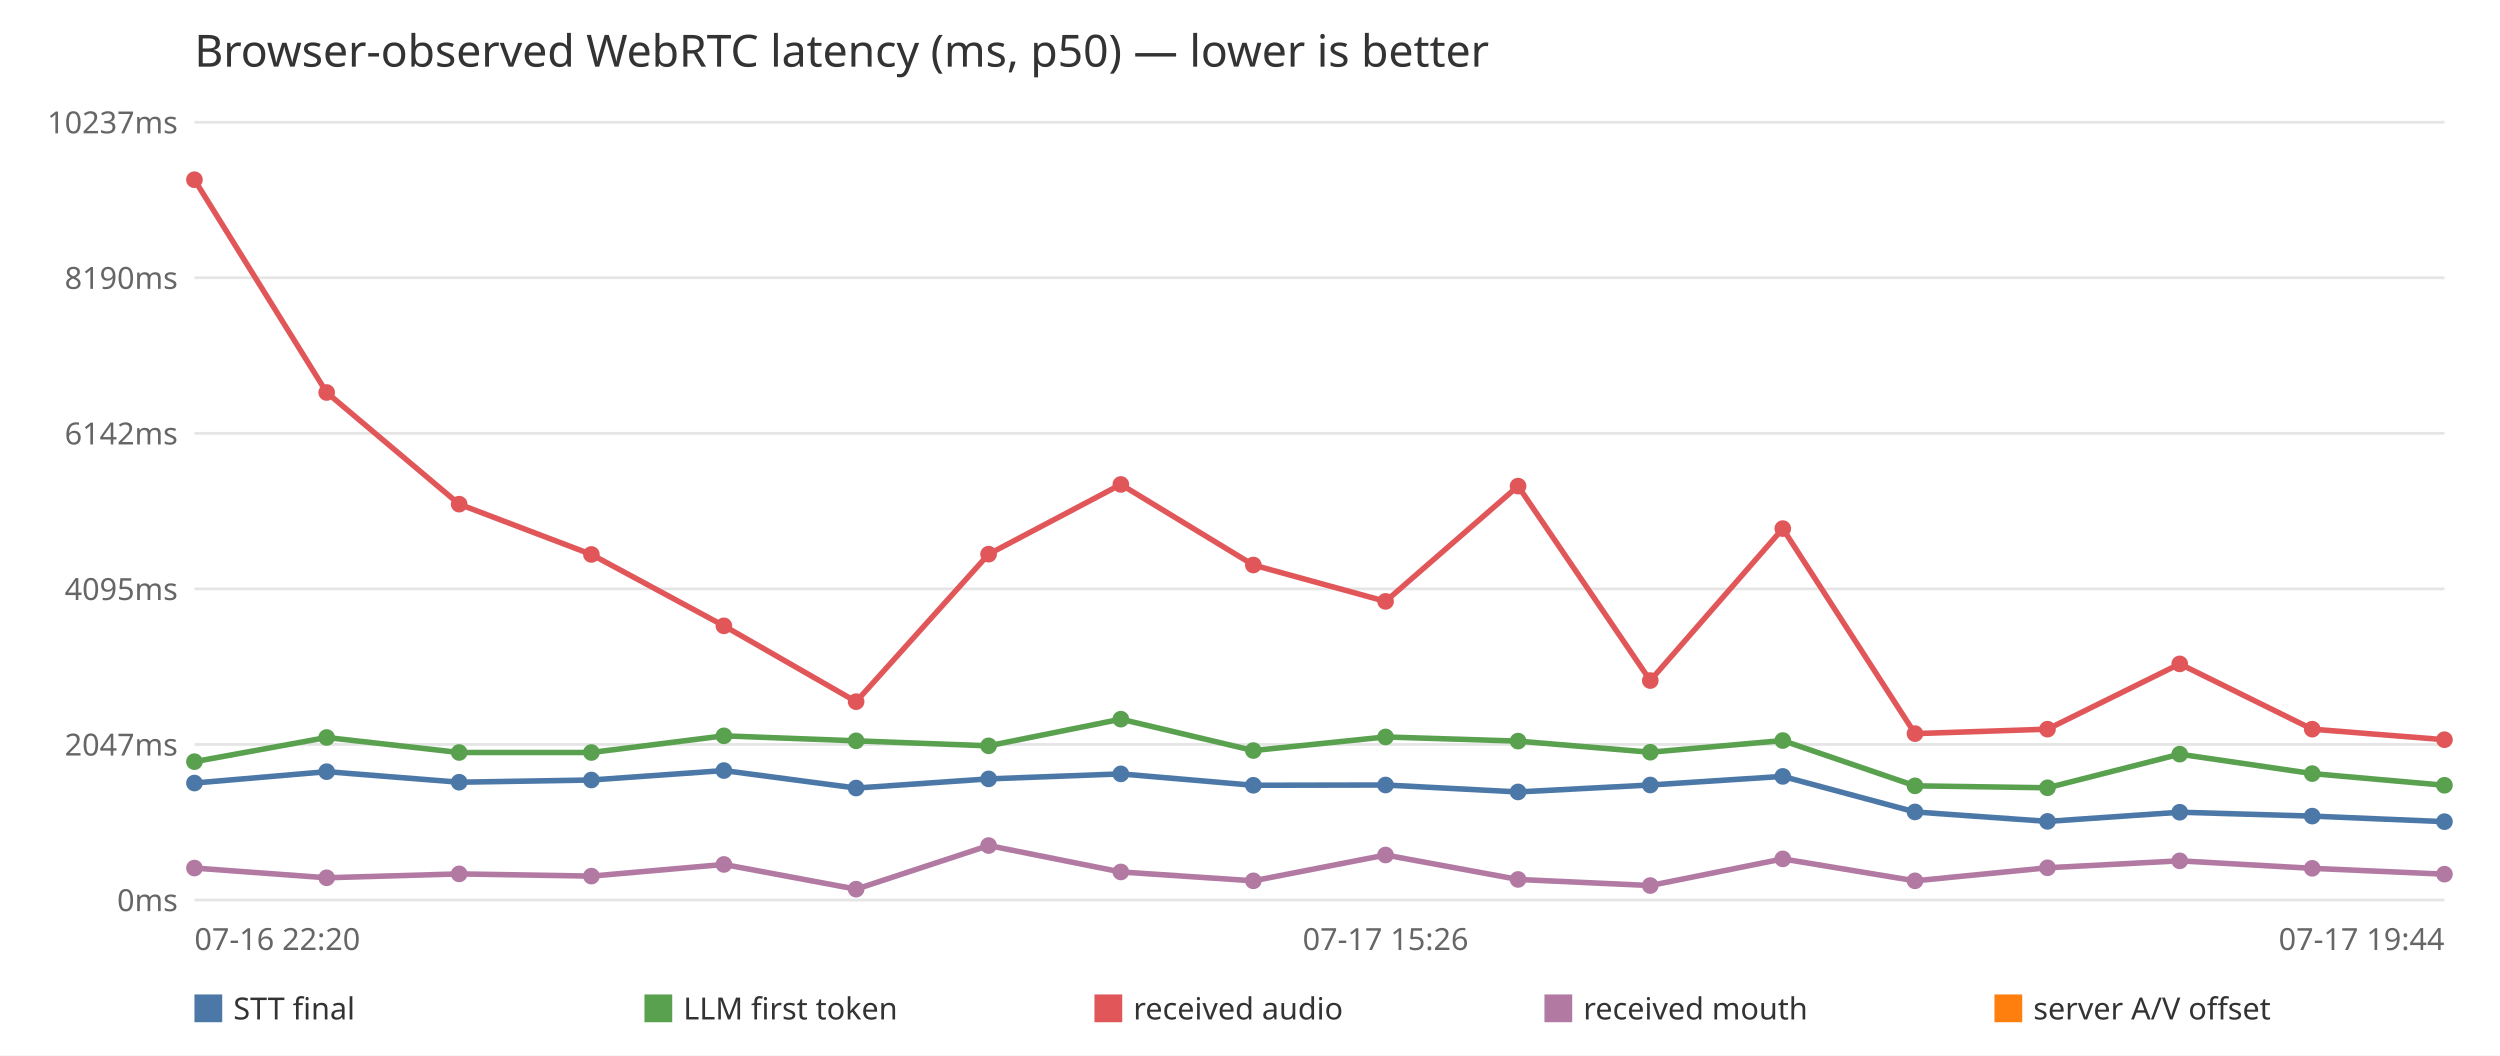
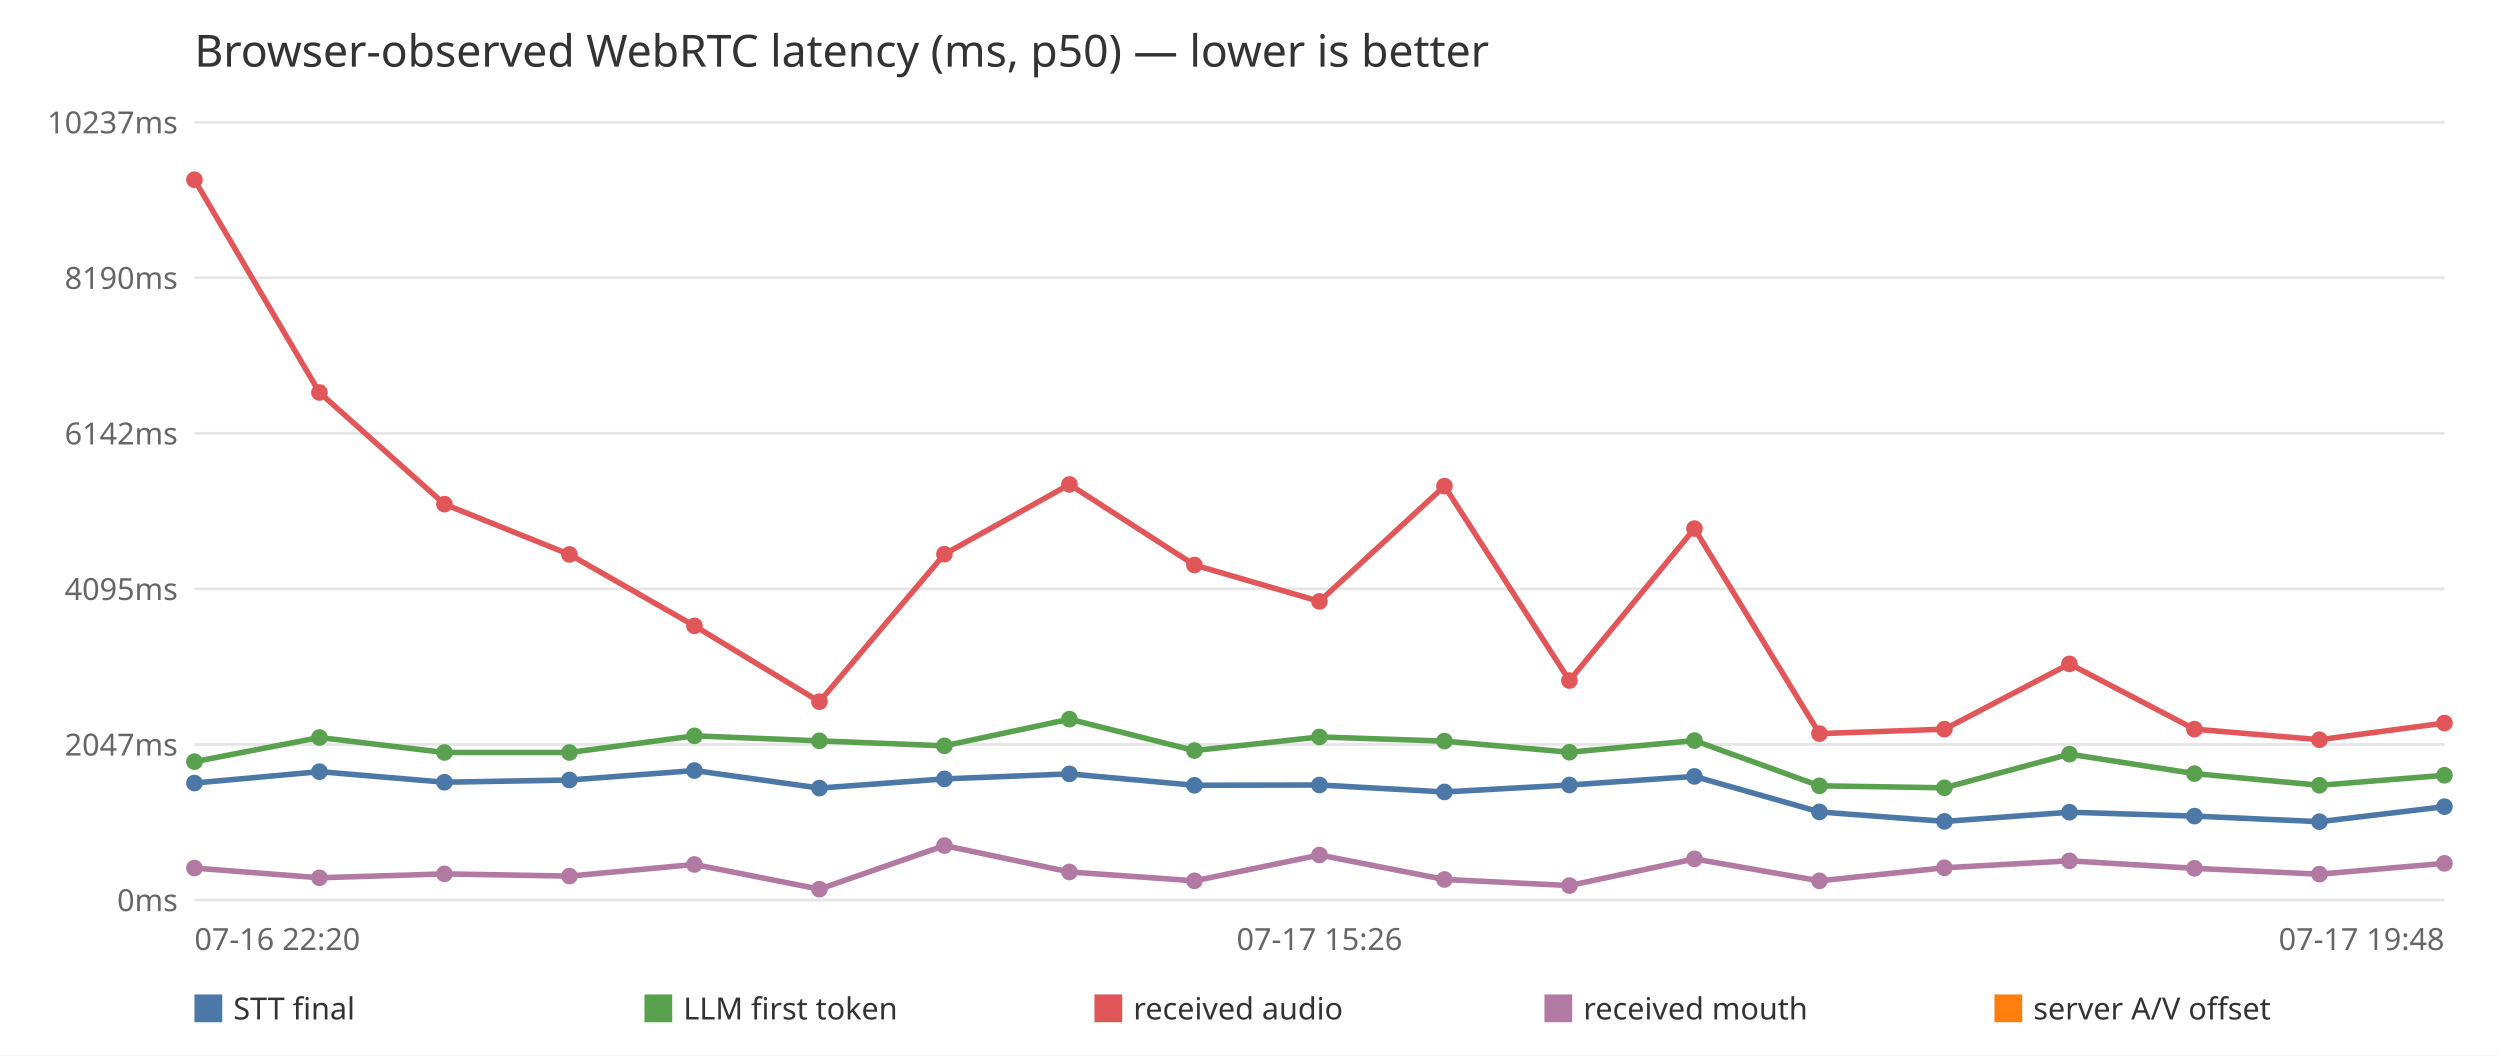
<svg xmlns="http://www.w3.org/2000/svg" width="900" height="380" viewBox="0 0 900 380" font-family="sans-serif">
  <rect width="900" height="380" fill="white" />
  <text x="70" y="24" font-size="16" fill="#333">Browser-observed WebRTC latency (ms, p50) — lower is better</text>
  <line x1="70" y1="324.0" x2="880" y2="324.0" stroke="#e5e5e5" />
  <text x="64" y="328.0" font-size="11" fill="#666" text-anchor="end">0ms</text>
  <line x1="70" y1="268.0" x2="880" y2="268.0" stroke="#e5e5e5" />
  <text x="64" y="272.0" font-size="11" fill="#666" text-anchor="end">2047ms</text>
  <line x1="70" y1="212.0" x2="880" y2="212.0" stroke="#e5e5e5" />
  <text x="64" y="216.0" font-size="11" fill="#666" text-anchor="end">4095ms</text>
  <line x1="70" y1="156.0" x2="880" y2="156.0" stroke="#e5e5e5" />
  <text x="64" y="160.0" font-size="11" fill="#666" text-anchor="end">6142ms</text>
  <line x1="70" y1="100.0" x2="880" y2="100.0" stroke="#e5e5e5" />
  <text x="64" y="104.0" font-size="11" fill="#666" text-anchor="end">8190ms</text>
  <line x1="70" y1="44.0" x2="880" y2="44.0" stroke="#e5e5e5" />
  <text x="64" y="48.0" font-size="11" fill="#666" text-anchor="end">10237ms</text>
  <text x="70.0" y="342" font-size="11" fill="#666" text-anchor="start">07-16 22:20</text>
-   <text x="498.8" y="342" font-size="11" fill="#666" text-anchor="middle">07-17 15:26</text>
-   <text x="880.0" y="342" font-size="11" fill="#666" text-anchor="end">07-17 19:44</text>
-   <polyline points="70.0,281.9 117.6,277.8 165.3,281.6 212.9,280.8 260.6,277.4 308.2,283.7 355.9,280.4 403.5,278.6 451.2,282.7 498.8,282.6 546.5,285.1 594.1,282.6 641.8,279.5 689.4,292.3 737.1,295.7 784.7,292.4 832.4,293.8 880.0,295.8" fill="none" stroke="#4c78a8" stroke-width="2" />
+   <text x="475.0" y="342" font-size="11" fill="#666" text-anchor="middle">07-17 15:26</text>
+   <text x="880.0" y="342" font-size="11" fill="#666" text-anchor="end">07-17 19:48</text>
+   <polyline points="70.0,281.9 115.0,277.8 160.0,281.6 205.0,280.8 250.0,277.4 295.0,283.7 340.0,280.4 385.0,278.6 430.0,282.7 475.0,282.6 520.0,285.1 565.0,282.6 610.0,279.5 655.0,292.3 700.0,295.7 745.0,292.4 790.0,293.8 835.0,295.8 880.0,290.4" fill="none" stroke="#4c78a8" stroke-width="2" />
  <circle cx="70.0" cy="281.9" r="3" fill="#4c78a8" />
-   <circle cx="117.6" cy="277.8" r="3" fill="#4c78a8" />
-   <circle cx="165.3" cy="281.6" r="3" fill="#4c78a8" />
-   <circle cx="212.9" cy="280.8" r="3" fill="#4c78a8" />
-   <circle cx="260.6" cy="277.4" r="3" fill="#4c78a8" />
-   <circle cx="308.2" cy="283.7" r="3" fill="#4c78a8" />
-   <circle cx="355.9" cy="280.4" r="3" fill="#4c78a8" />
-   <circle cx="403.5" cy="278.6" r="3" fill="#4c78a8" />
-   <circle cx="451.2" cy="282.7" r="3" fill="#4c78a8" />
-   <circle cx="498.8" cy="282.6" r="3" fill="#4c78a8" />
-   <circle cx="546.5" cy="285.1" r="3" fill="#4c78a8" />
-   <circle cx="594.1" cy="282.6" r="3" fill="#4c78a8" />
-   <circle cx="641.8" cy="279.5" r="3" fill="#4c78a8" />
-   <circle cx="689.4" cy="292.3" r="3" fill="#4c78a8" />
-   <circle cx="737.1" cy="295.7" r="3" fill="#4c78a8" />
-   <circle cx="784.7" cy="292.4" r="3" fill="#4c78a8" />
-   <circle cx="832.4" cy="293.8" r="3" fill="#4c78a8" />
-   <circle cx="880.0" cy="295.8" r="3" fill="#4c78a8" />
+   <circle cx="115.0" cy="277.8" r="3" fill="#4c78a8" />
+   <circle cx="160.0" cy="281.6" r="3" fill="#4c78a8" />
+   <circle cx="205.0" cy="280.8" r="3" fill="#4c78a8" />
+   <circle cx="250.0" cy="277.4" r="3" fill="#4c78a8" />
+   <circle cx="295.0" cy="283.7" r="3" fill="#4c78a8" />
+   <circle cx="340.0" cy="280.4" r="3" fill="#4c78a8" />
+   <circle cx="385.0" cy="278.6" r="3" fill="#4c78a8" />
+   <circle cx="430.0" cy="282.7" r="3" fill="#4c78a8" />
+   <circle cx="475.0" cy="282.6" r="3" fill="#4c78a8" />
+   <circle cx="520.0" cy="285.1" r="3" fill="#4c78a8" />
+   <circle cx="565.0" cy="282.6" r="3" fill="#4c78a8" />
+   <circle cx="610.0" cy="279.5" r="3" fill="#4c78a8" />
+   <circle cx="655.0" cy="292.3" r="3" fill="#4c78a8" />
+   <circle cx="700.0" cy="295.7" r="3" fill="#4c78a8" />
+   <circle cx="745.0" cy="292.4" r="3" fill="#4c78a8" />
+   <circle cx="790.0" cy="293.8" r="3" fill="#4c78a8" />
+   <circle cx="835.0" cy="295.8" r="3" fill="#4c78a8" />
+   <circle cx="880.0" cy="290.4" r="3" fill="#4c78a8" />
  <rect x="70.0" y="358" width="10" height="10" fill="#4c78a8" />
  <text x="84.0" y="367" font-size="11" fill="#333">STT final</text>
-   <polyline points="70.0,274.2 117.6,265.5 165.3,270.9 212.9,270.9 260.6,264.9 308.2,266.7 355.9,268.5 403.5,258.9 451.2,270.2 498.8,265.3 546.5,266.8 594.1,270.8 641.8,266.6 689.4,282.9 737.1,283.6 784.7,271.5 832.4,278.5 880.0,282.7" fill="none" stroke="#59a14f" stroke-width="2" />
+   <polyline points="70.0,274.2 115.0,265.5 160.0,270.9 205.0,270.9 250.0,264.9 295.0,266.7 340.0,268.5 385.0,258.9 430.0,270.2 475.0,265.3 520.0,266.8 565.0,270.8 610.0,266.6 655.0,282.9 700.0,283.6 745.0,271.5 790.0,278.5 835.0,282.7 880.0,279.1" fill="none" stroke="#59a14f" stroke-width="2" />
  <circle cx="70.0" cy="274.2" r="3" fill="#59a14f" />
-   <circle cx="117.6" cy="265.5" r="3" fill="#59a14f" />
-   <circle cx="165.3" cy="270.9" r="3" fill="#59a14f" />
-   <circle cx="212.9" cy="270.9" r="3" fill="#59a14f" />
-   <circle cx="260.6" cy="264.9" r="3" fill="#59a14f" />
-   <circle cx="308.2" cy="266.7" r="3" fill="#59a14f" />
-   <circle cx="355.9" cy="268.5" r="3" fill="#59a14f" />
-   <circle cx="403.5" cy="258.9" r="3" fill="#59a14f" />
-   <circle cx="451.2" cy="270.2" r="3" fill="#59a14f" />
-   <circle cx="498.8" cy="265.3" r="3" fill="#59a14f" />
-   <circle cx="546.5" cy="266.8" r="3" fill="#59a14f" />
-   <circle cx="594.1" cy="270.8" r="3" fill="#59a14f" />
-   <circle cx="641.8" cy="266.6" r="3" fill="#59a14f" />
-   <circle cx="689.4" cy="282.9" r="3" fill="#59a14f" />
-   <circle cx="737.1" cy="283.6" r="3" fill="#59a14f" />
-   <circle cx="784.7" cy="271.5" r="3" fill="#59a14f" />
-   <circle cx="832.4" cy="278.5" r="3" fill="#59a14f" />
-   <circle cx="880.0" cy="282.7" r="3" fill="#59a14f" />
+   <circle cx="115.0" cy="265.5" r="3" fill="#59a14f" />
+   <circle cx="160.0" cy="270.9" r="3" fill="#59a14f" />
+   <circle cx="205.0" cy="270.9" r="3" fill="#59a14f" />
+   <circle cx="250.0" cy="264.9" r="3" fill="#59a14f" />
+   <circle cx="295.0" cy="266.7" r="3" fill="#59a14f" />
+   <circle cx="340.0" cy="268.5" r="3" fill="#59a14f" />
+   <circle cx="385.0" cy="258.9" r="3" fill="#59a14f" />
+   <circle cx="430.0" cy="270.2" r="3" fill="#59a14f" />
+   <circle cx="475.0" cy="265.3" r="3" fill="#59a14f" />
+   <circle cx="520.0" cy="266.8" r="3" fill="#59a14f" />
+   <circle cx="565.0" cy="270.8" r="3" fill="#59a14f" />
+   <circle cx="610.0" cy="266.6" r="3" fill="#59a14f" />
+   <circle cx="655.0" cy="282.9" r="3" fill="#59a14f" />
+   <circle cx="700.0" cy="283.6" r="3" fill="#59a14f" />
+   <circle cx="745.0" cy="271.5" r="3" fill="#59a14f" />
+   <circle cx="790.0" cy="278.5" r="3" fill="#59a14f" />
+   <circle cx="835.0" cy="282.7" r="3" fill="#59a14f" />
+   <circle cx="880.0" cy="279.1" r="3" fill="#59a14f" />
  <rect x="232.0" y="358" width="10" height="10" fill="#59a14f" />
  <text x="246.0" y="367" font-size="11" fill="#333">LLM first token</text>
-   <polyline points="70.0,64.7 117.6,141.3 165.3,181.5 212.9,199.6 260.6,225.3 308.2,252.6 355.9,199.5 403.5,174.4 451.2,203.4 498.8,216.5 546.5,175.0 594.1,245.0 641.8,190.3 689.4,264.1 737.1,262.5 784.7,239.0 832.4,262.5 880.0,266.3" fill="none" stroke="#e15759" stroke-width="2" />
+   <polyline points="70.0,64.7 115.0,141.3 160.0,181.5 205.0,199.6 250.0,225.3 295.0,252.6 340.0,199.5 385.0,174.4 430.0,203.4 475.0,216.5 520.0,175.0 565.0,245.0 610.0,190.3 655.0,264.1 700.0,262.5 745.0,239.0 790.0,262.5 835.0,266.3 880.0,260.3" fill="none" stroke="#e15759" stroke-width="2" />
  <circle cx="70.0" cy="64.7" r="3" fill="#e15759" />
-   <circle cx="117.6" cy="141.3" r="3" fill="#e15759" />
-   <circle cx="165.3" cy="181.5" r="3" fill="#e15759" />
-   <circle cx="212.9" cy="199.6" r="3" fill="#e15759" />
-   <circle cx="260.6" cy="225.3" r="3" fill="#e15759" />
-   <circle cx="308.2" cy="252.6" r="3" fill="#e15759" />
-   <circle cx="355.9" cy="199.5" r="3" fill="#e15759" />
-   <circle cx="403.5" cy="174.4" r="3" fill="#e15759" />
-   <circle cx="451.2" cy="203.4" r="3" fill="#e15759" />
-   <circle cx="498.8" cy="216.5" r="3" fill="#e15759" />
-   <circle cx="546.5" cy="175.0" r="3" fill="#e15759" />
-   <circle cx="594.1" cy="245.0" r="3" fill="#e15759" />
-   <circle cx="641.8" cy="190.3" r="3" fill="#e15759" />
-   <circle cx="689.4" cy="264.1" r="3" fill="#e15759" />
-   <circle cx="737.1" cy="262.5" r="3" fill="#e15759" />
-   <circle cx="784.7" cy="239.0" r="3" fill="#e15759" />
-   <circle cx="832.4" cy="262.5" r="3" fill="#e15759" />
-   <circle cx="880.0" cy="266.3" r="3" fill="#e15759" />
+   <circle cx="115.0" cy="141.3" r="3" fill="#e15759" />
+   <circle cx="160.0" cy="181.5" r="3" fill="#e15759" />
+   <circle cx="205.0" cy="199.6" r="3" fill="#e15759" />
+   <circle cx="250.0" cy="225.3" r="3" fill="#e15759" />
+   <circle cx="295.0" cy="252.6" r="3" fill="#e15759" />
+   <circle cx="340.0" cy="199.5" r="3" fill="#e15759" />
+   <circle cx="385.0" cy="174.4" r="3" fill="#e15759" />
+   <circle cx="430.0" cy="203.4" r="3" fill="#e15759" />
+   <circle cx="475.0" cy="216.5" r="3" fill="#e15759" />
+   <circle cx="520.0" cy="175.0" r="3" fill="#e15759" />
+   <circle cx="565.0" cy="245.0" r="3" fill="#e15759" />
+   <circle cx="610.0" cy="190.3" r="3" fill="#e15759" />
+   <circle cx="655.0" cy="264.1" r="3" fill="#e15759" />
+   <circle cx="700.0" cy="262.5" r="3" fill="#e15759" />
+   <circle cx="745.0" cy="239.0" r="3" fill="#e15759" />
+   <circle cx="790.0" cy="262.5" r="3" fill="#e15759" />
+   <circle cx="835.0" cy="266.3" r="3" fill="#e15759" />
+   <circle cx="880.0" cy="260.3" r="3" fill="#e15759" />
  <rect x="394.0" y="358" width="10" height="10" fill="#e15759" />
  <text x="408.0" y="367" font-size="11" fill="#333">received audio</text>
-   <polyline points="70.0,312.5 117.6,316.0 165.3,314.6 212.9,315.4 260.6,311.2 308.2,320.1 355.9,304.4 403.5,313.9 451.2,317.1 498.8,307.8 546.5,316.6 594.1,318.8 641.8,309.2 689.4,317.1 737.1,312.4 784.7,309.9 832.4,312.6 880.0,314.7" fill="none" stroke="#b279a2" stroke-width="2" />
+   <polyline points="70.0,312.5 115.0,316.0 160.0,314.6 205.0,315.4 250.0,311.2 295.0,320.1 340.0,304.4 385.0,313.9 430.0,317.1 475.0,307.8 520.0,316.6 565.0,318.8 610.0,309.2 655.0,317.1 700.0,312.4 745.0,309.9 790.0,312.6 835.0,314.7 880.0,310.8" fill="none" stroke="#b279a2" stroke-width="2" />
  <circle cx="70.0" cy="312.5" r="3" fill="#b279a2" />
-   <circle cx="117.6" cy="316.0" r="3" fill="#b279a2" />
-   <circle cx="165.3" cy="314.6" r="3" fill="#b279a2" />
-   <circle cx="212.9" cy="315.4" r="3" fill="#b279a2" />
-   <circle cx="260.6" cy="311.2" r="3" fill="#b279a2" />
-   <circle cx="308.2" cy="320.1" r="3" fill="#b279a2" />
-   <circle cx="355.9" cy="304.4" r="3" fill="#b279a2" />
-   <circle cx="403.5" cy="313.9" r="3" fill="#b279a2" />
-   <circle cx="451.2" cy="317.1" r="3" fill="#b279a2" />
-   <circle cx="498.8" cy="307.8" r="3" fill="#b279a2" />
-   <circle cx="546.5" cy="316.6" r="3" fill="#b279a2" />
-   <circle cx="594.1" cy="318.8" r="3" fill="#b279a2" />
-   <circle cx="641.8" cy="309.2" r="3" fill="#b279a2" />
-   <circle cx="689.4" cy="317.1" r="3" fill="#b279a2" />
-   <circle cx="737.1" cy="312.4" r="3" fill="#b279a2" />
-   <circle cx="784.7" cy="309.9" r="3" fill="#b279a2" />
-   <circle cx="832.4" cy="312.6" r="3" fill="#b279a2" />
-   <circle cx="880.0" cy="314.7" r="3" fill="#b279a2" />
+   <circle cx="115.0" cy="316.0" r="3" fill="#b279a2" />
+   <circle cx="160.0" cy="314.6" r="3" fill="#b279a2" />
+   <circle cx="205.0" cy="315.4" r="3" fill="#b279a2" />
+   <circle cx="250.0" cy="311.2" r="3" fill="#b279a2" />
+   <circle cx="295.0" cy="320.1" r="3" fill="#b279a2" />
+   <circle cx="340.0" cy="304.4" r="3" fill="#b279a2" />
+   <circle cx="385.0" cy="313.9" r="3" fill="#b279a2" />
+   <circle cx="430.0" cy="317.1" r="3" fill="#b279a2" />
+   <circle cx="475.0" cy="307.8" r="3" fill="#b279a2" />
+   <circle cx="520.0" cy="316.6" r="3" fill="#b279a2" />
+   <circle cx="565.0" cy="318.8" r="3" fill="#b279a2" />
+   <circle cx="610.0" cy="309.2" r="3" fill="#b279a2" />
+   <circle cx="655.0" cy="317.1" r="3" fill="#b279a2" />
+   <circle cx="700.0" cy="312.4" r="3" fill="#b279a2" />
+   <circle cx="745.0" cy="309.9" r="3" fill="#b279a2" />
+   <circle cx="790.0" cy="312.6" r="3" fill="#b279a2" />
+   <circle cx="835.0" cy="314.7" r="3" fill="#b279a2" />
+   <circle cx="880.0" cy="310.8" r="3" fill="#b279a2" />
  <rect x="556.0" y="358" width="10" height="10" fill="#b279a2" />
  <text x="570.0" y="367" font-size="11" fill="#333">received mouth</text>
  <rect x="718.0" y="358" width="10" height="10" fill="#ff7f0e" />
  <text x="732.0" y="367" font-size="11" fill="#333">server A/V offset</text>
</svg>
